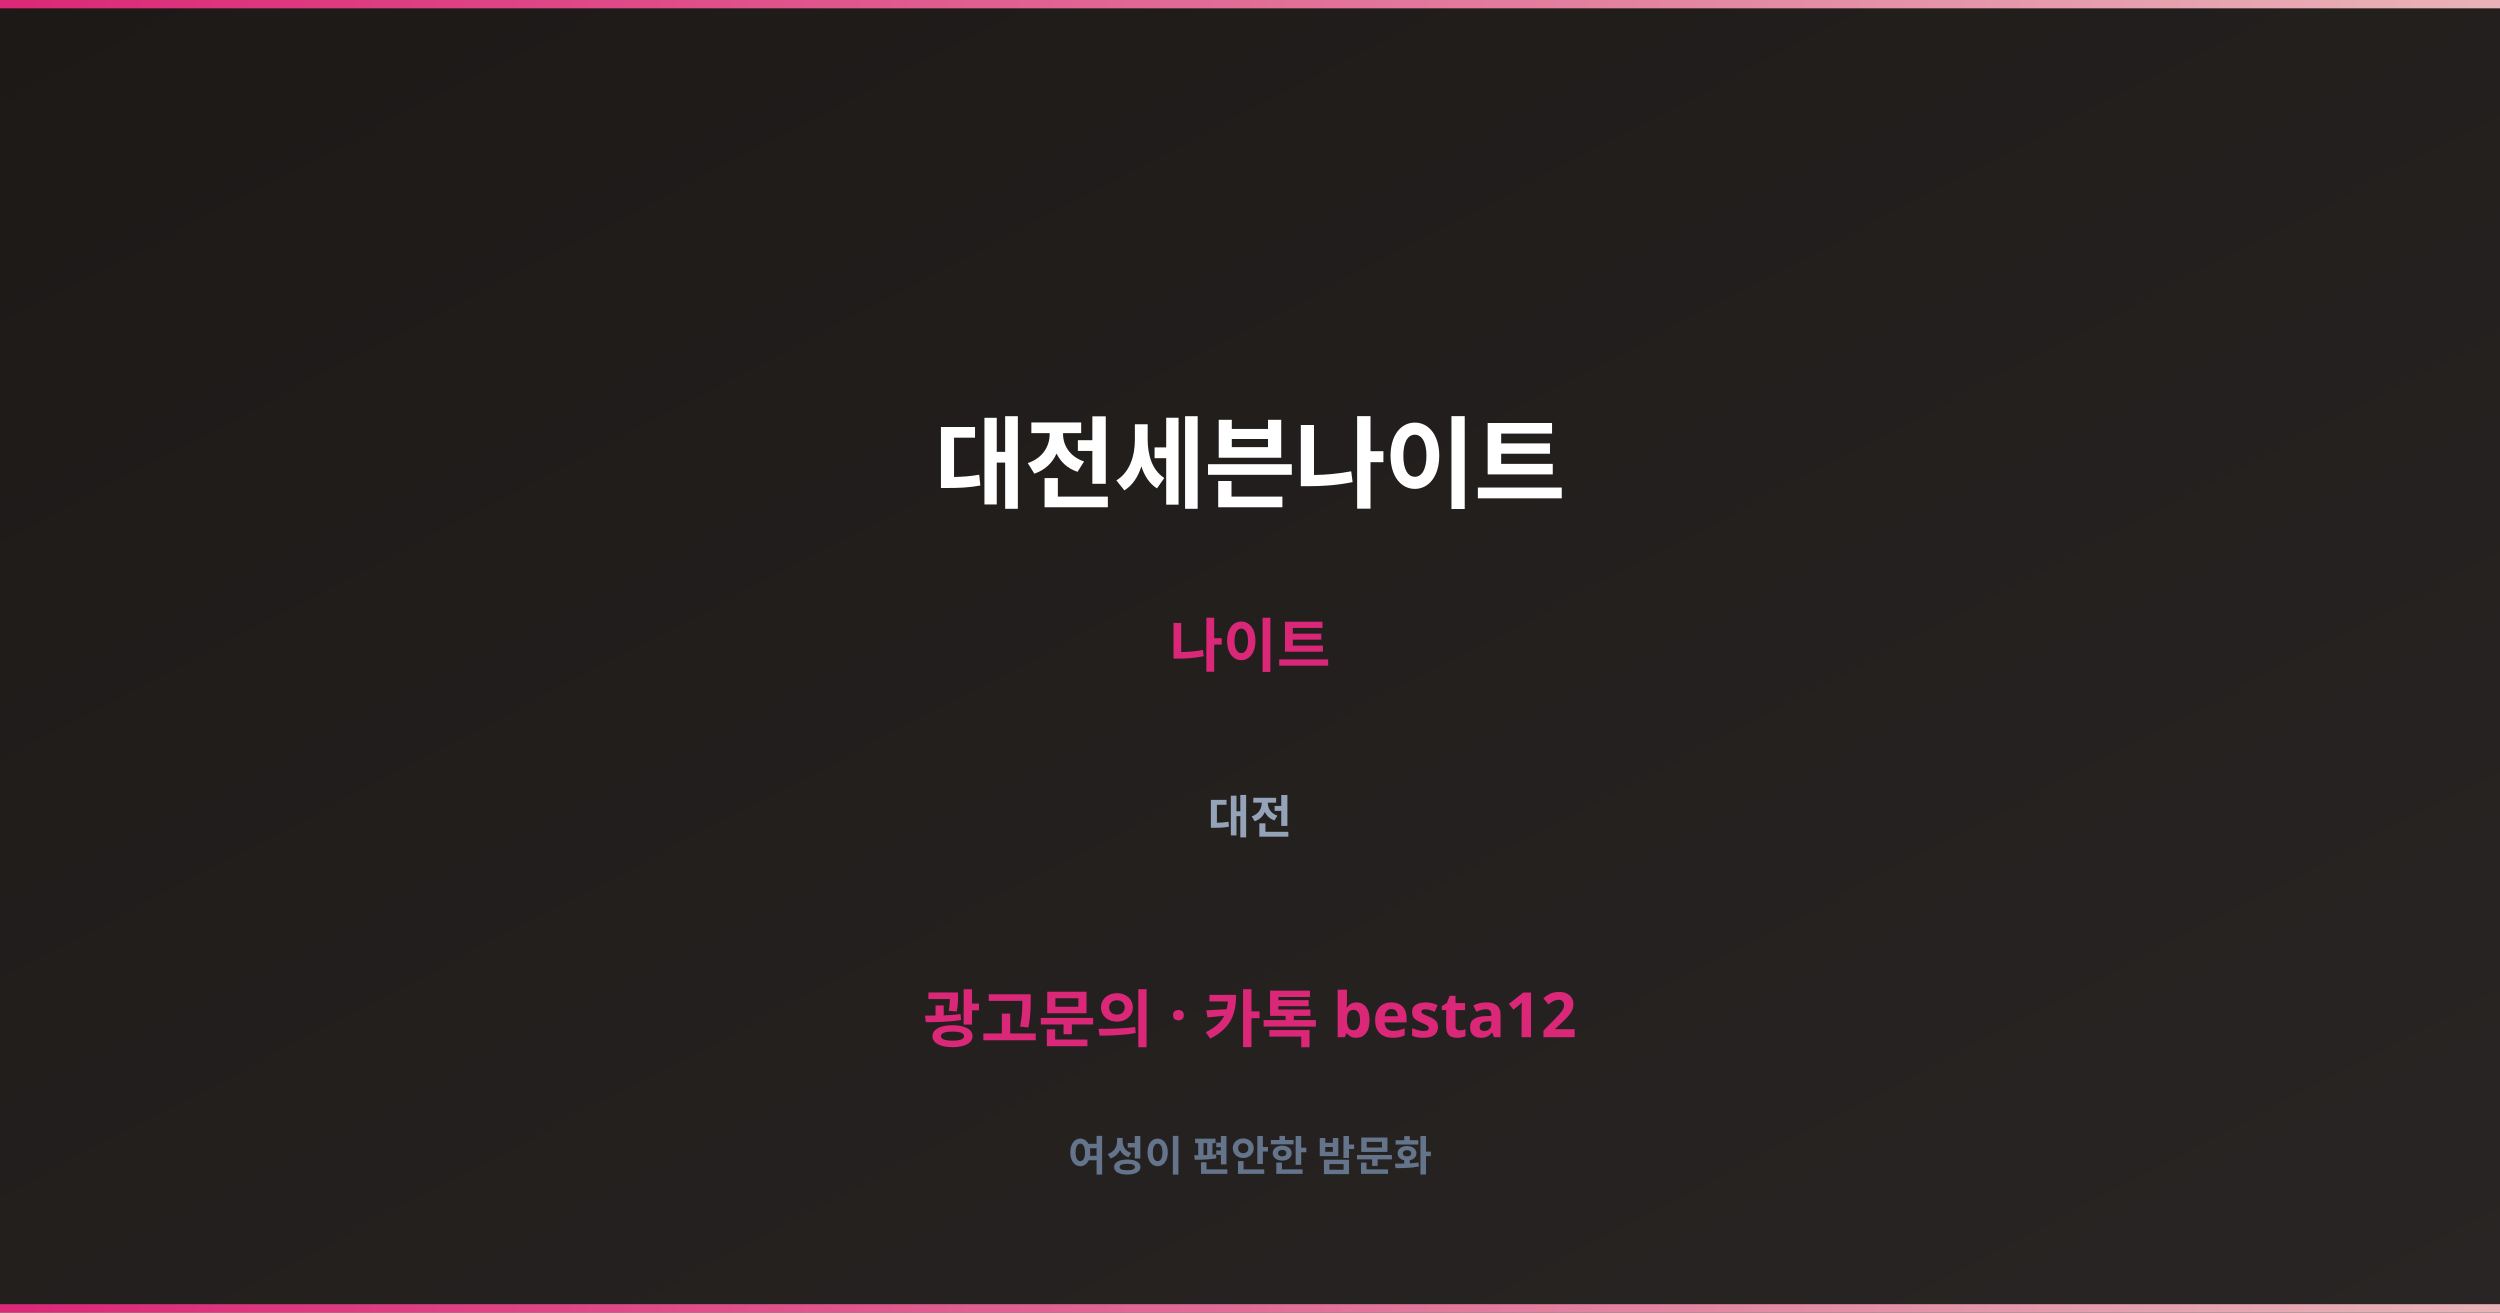
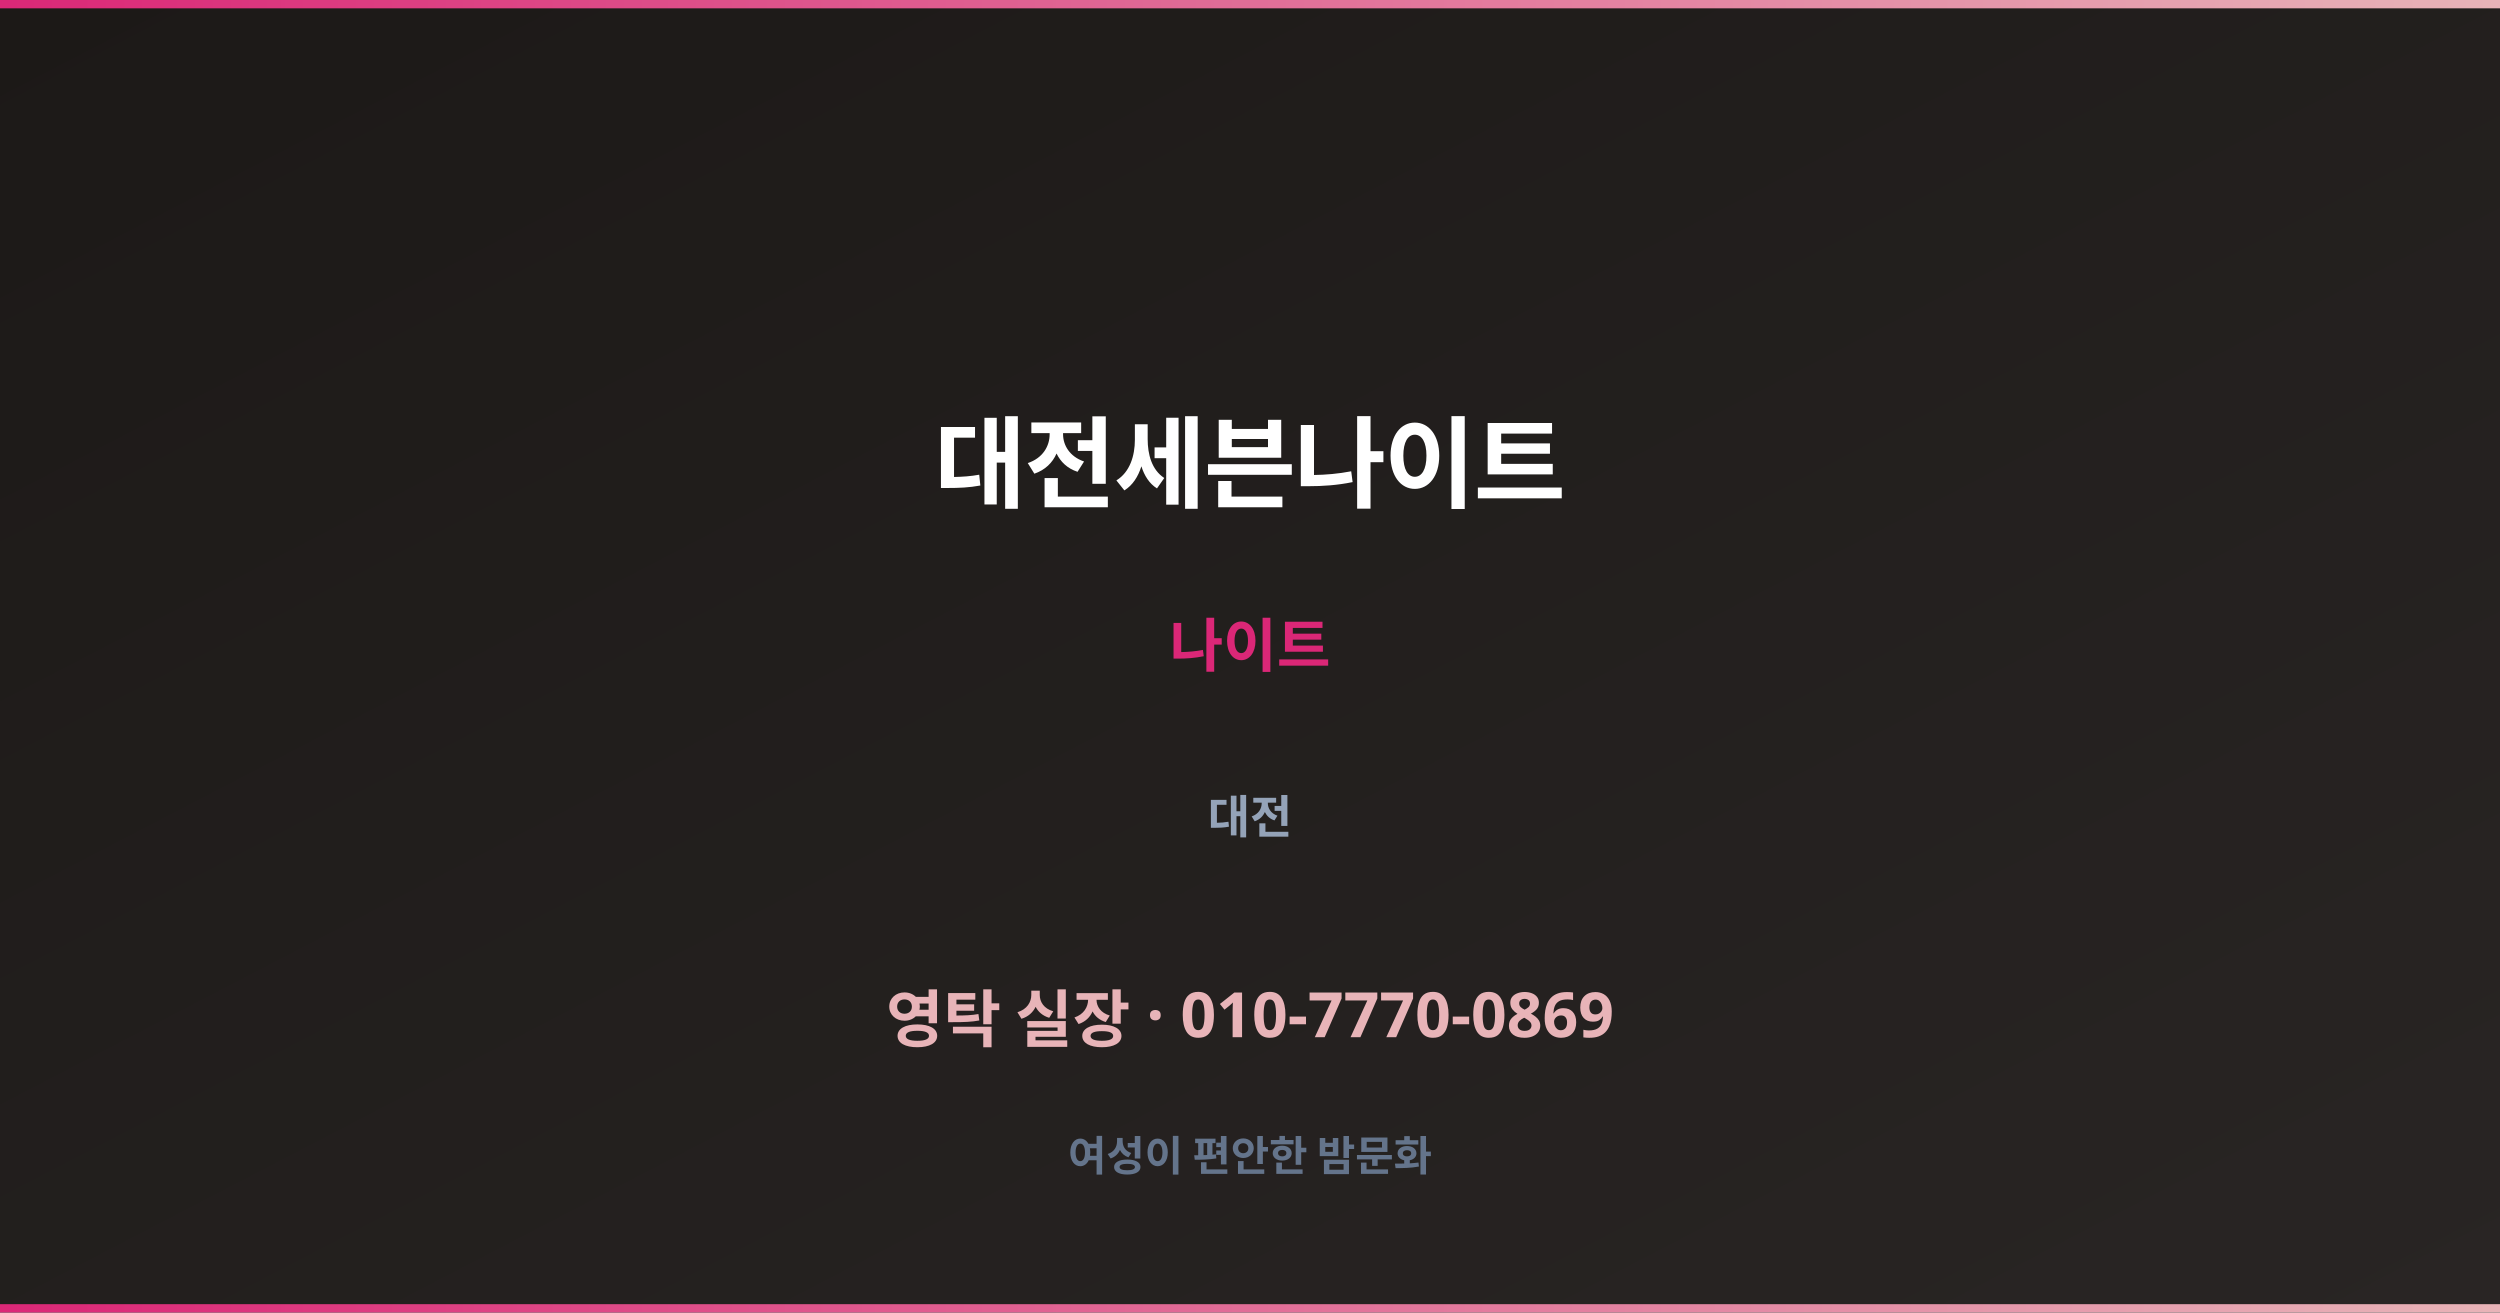
<svg xmlns="http://www.w3.org/2000/svg" width="1200" height="630" viewBox="0 0 1200 630">
  <defs>
    <linearGradient id="bg" x1="0%" y1="0%" x2="100%" y2="100%">
      <stop offset="0%" style="stop-color:#1C1917" />
      <stop offset="100%" style="stop-color:#292524" />
    </linearGradient>
    <linearGradient id="accent" x1="0%" y1="0%" x2="100%" y2="0%">
      <stop offset="0%" style="stop-color:#DB2777" />
      <stop offset="100%" style="stop-color:#E8B4B8" />
    </linearGradient>
  </defs>
  <rect width="1200" height="630" fill="url(#bg)" />
  <rect x="0" y="0" width="1200" height="4" fill="url(#accent)" />
  <rect x="0" y="626" width="1200" height="4" fill="url(#accent)" />
  <text x="600" y="240" text-anchor="middle" font-family="sans-serif" font-size="48" font-weight="900" fill="white" letter-spacing="-1">대전세븐나이트</text>
  <text x="600" y="320" text-anchor="middle" font-family="sans-serif" font-size="28" fill="#DB2777" font-weight="700">나이트</text>
  <text x="600" y="400" text-anchor="middle" font-family="sans-serif" font-size="22" fill="#94a3b8" font-weight="600">대전</text>
-   <text x="600" y="500" text-anchor="middle" font-family="sans-serif" font-size="30" fill="#DB2777" font-weight="800">광고문의 · 카톡 besta12</text>
+   <text x="600" y="500" text-anchor="middle" font-family="sans-serif" font-size="30" fill="#E8B4B8" font-weight="800">영탁 실장 · 010-7770-0869</text>
  <text x="600" y="562" text-anchor="middle" font-family="sans-serif" font-size="20" fill="#64748b" font-weight="600">여성이 편안한 밤문화</text>
</svg>
